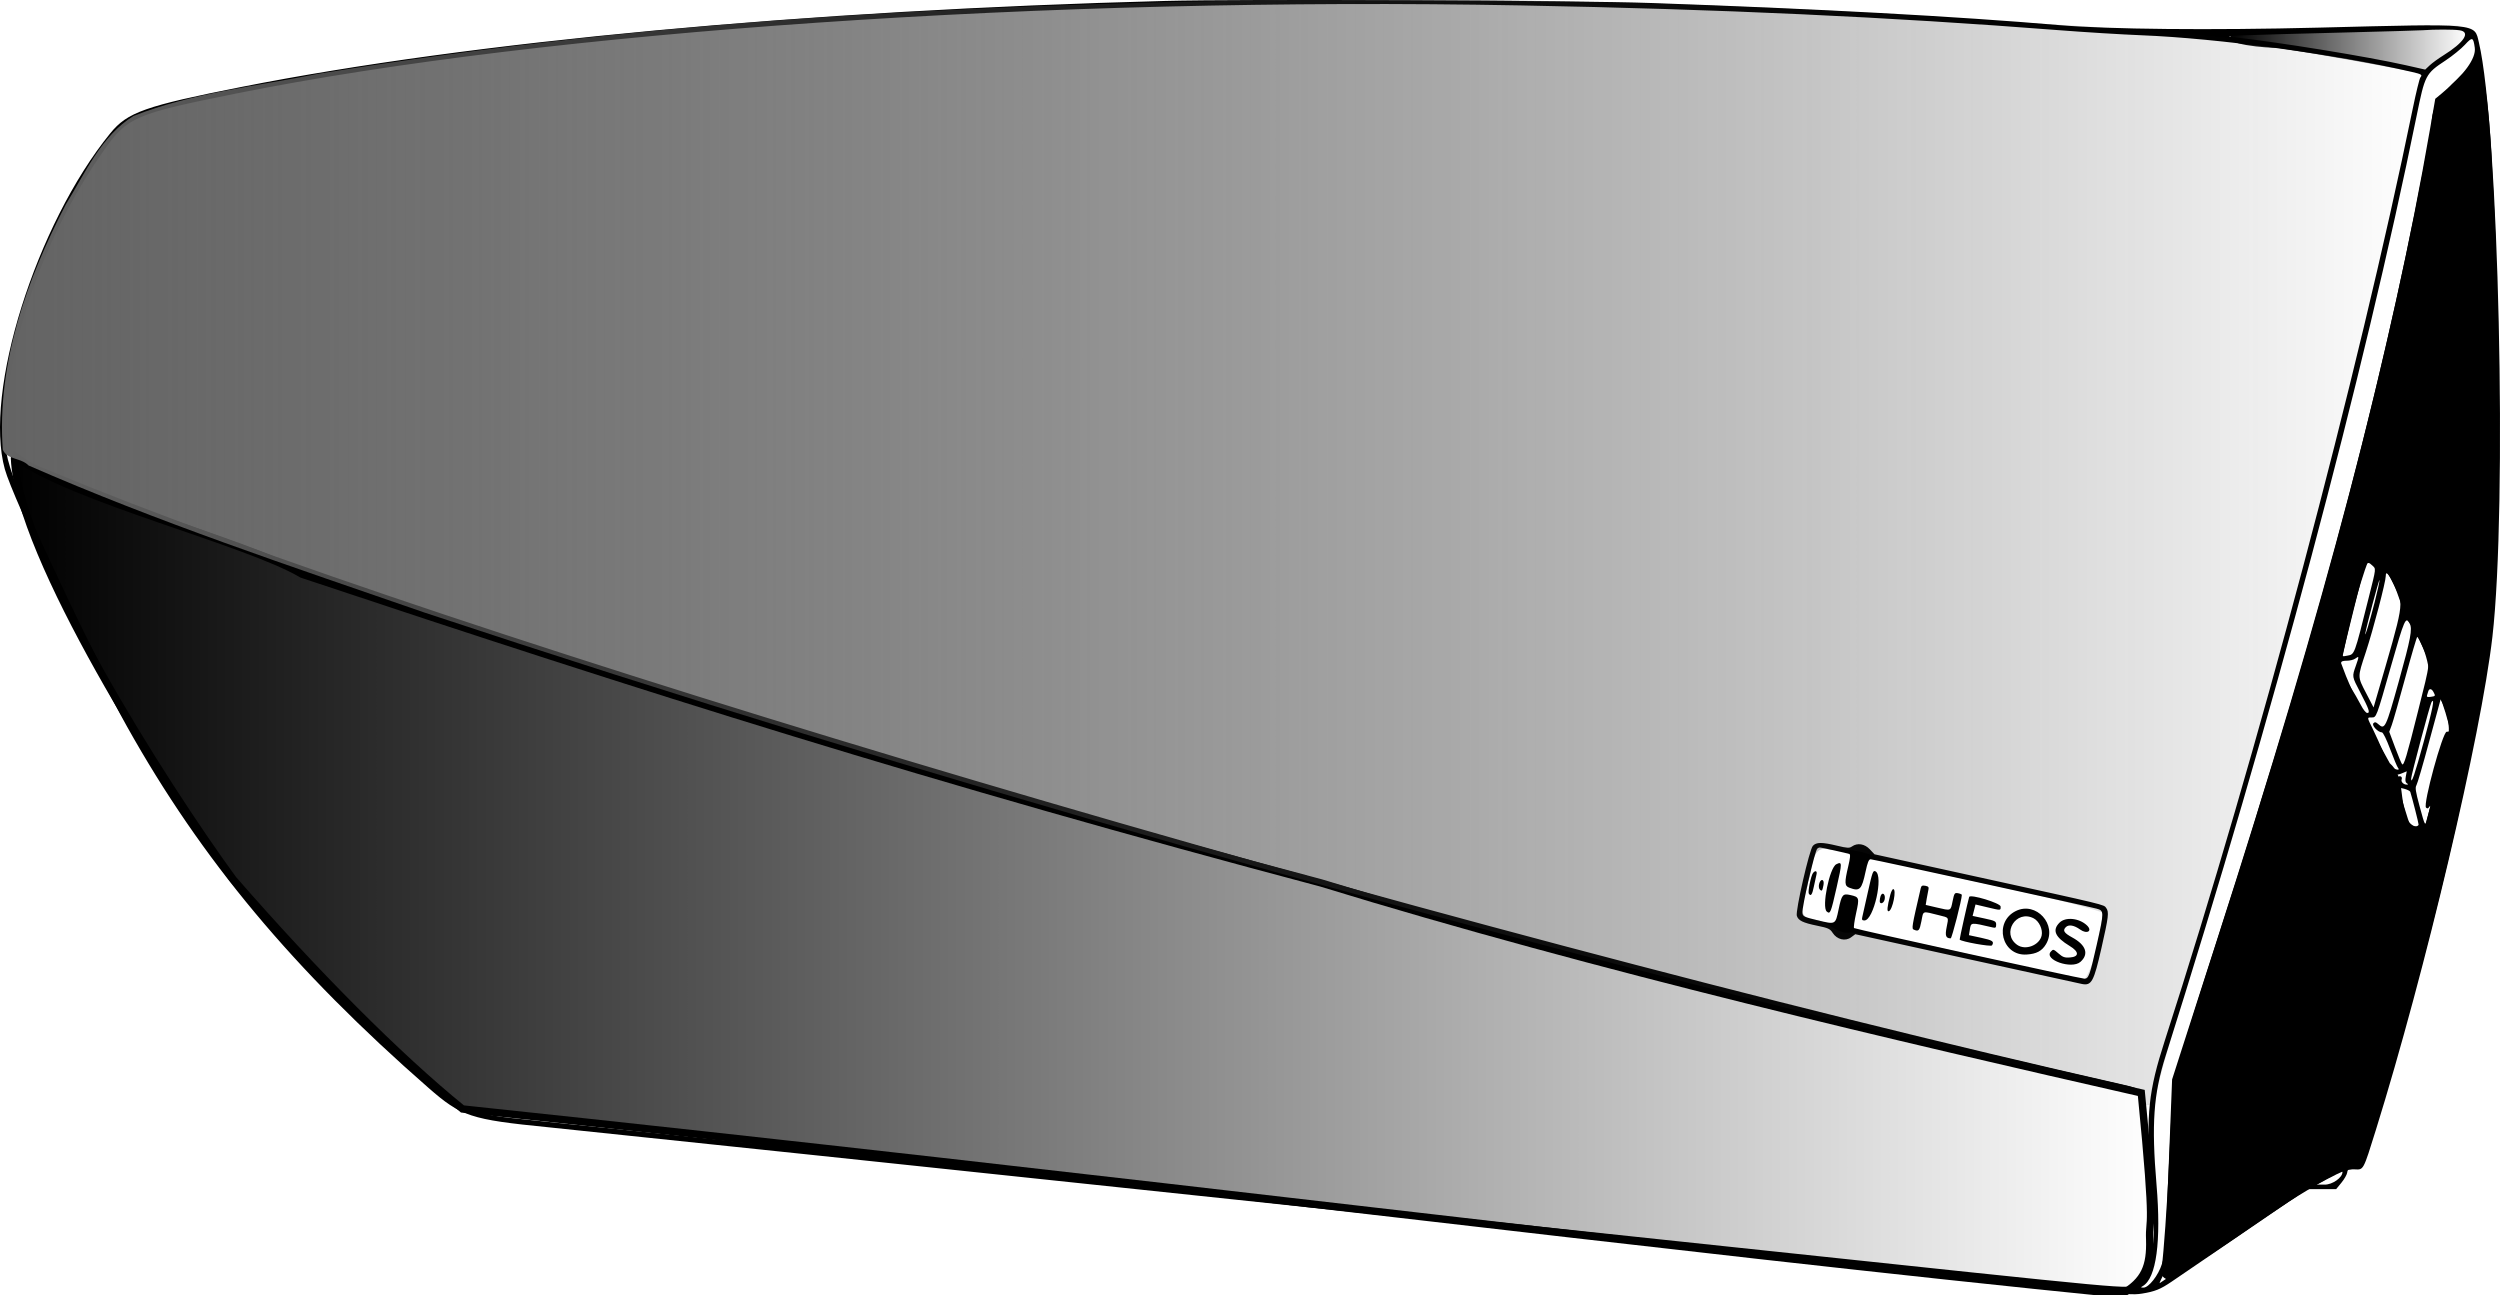
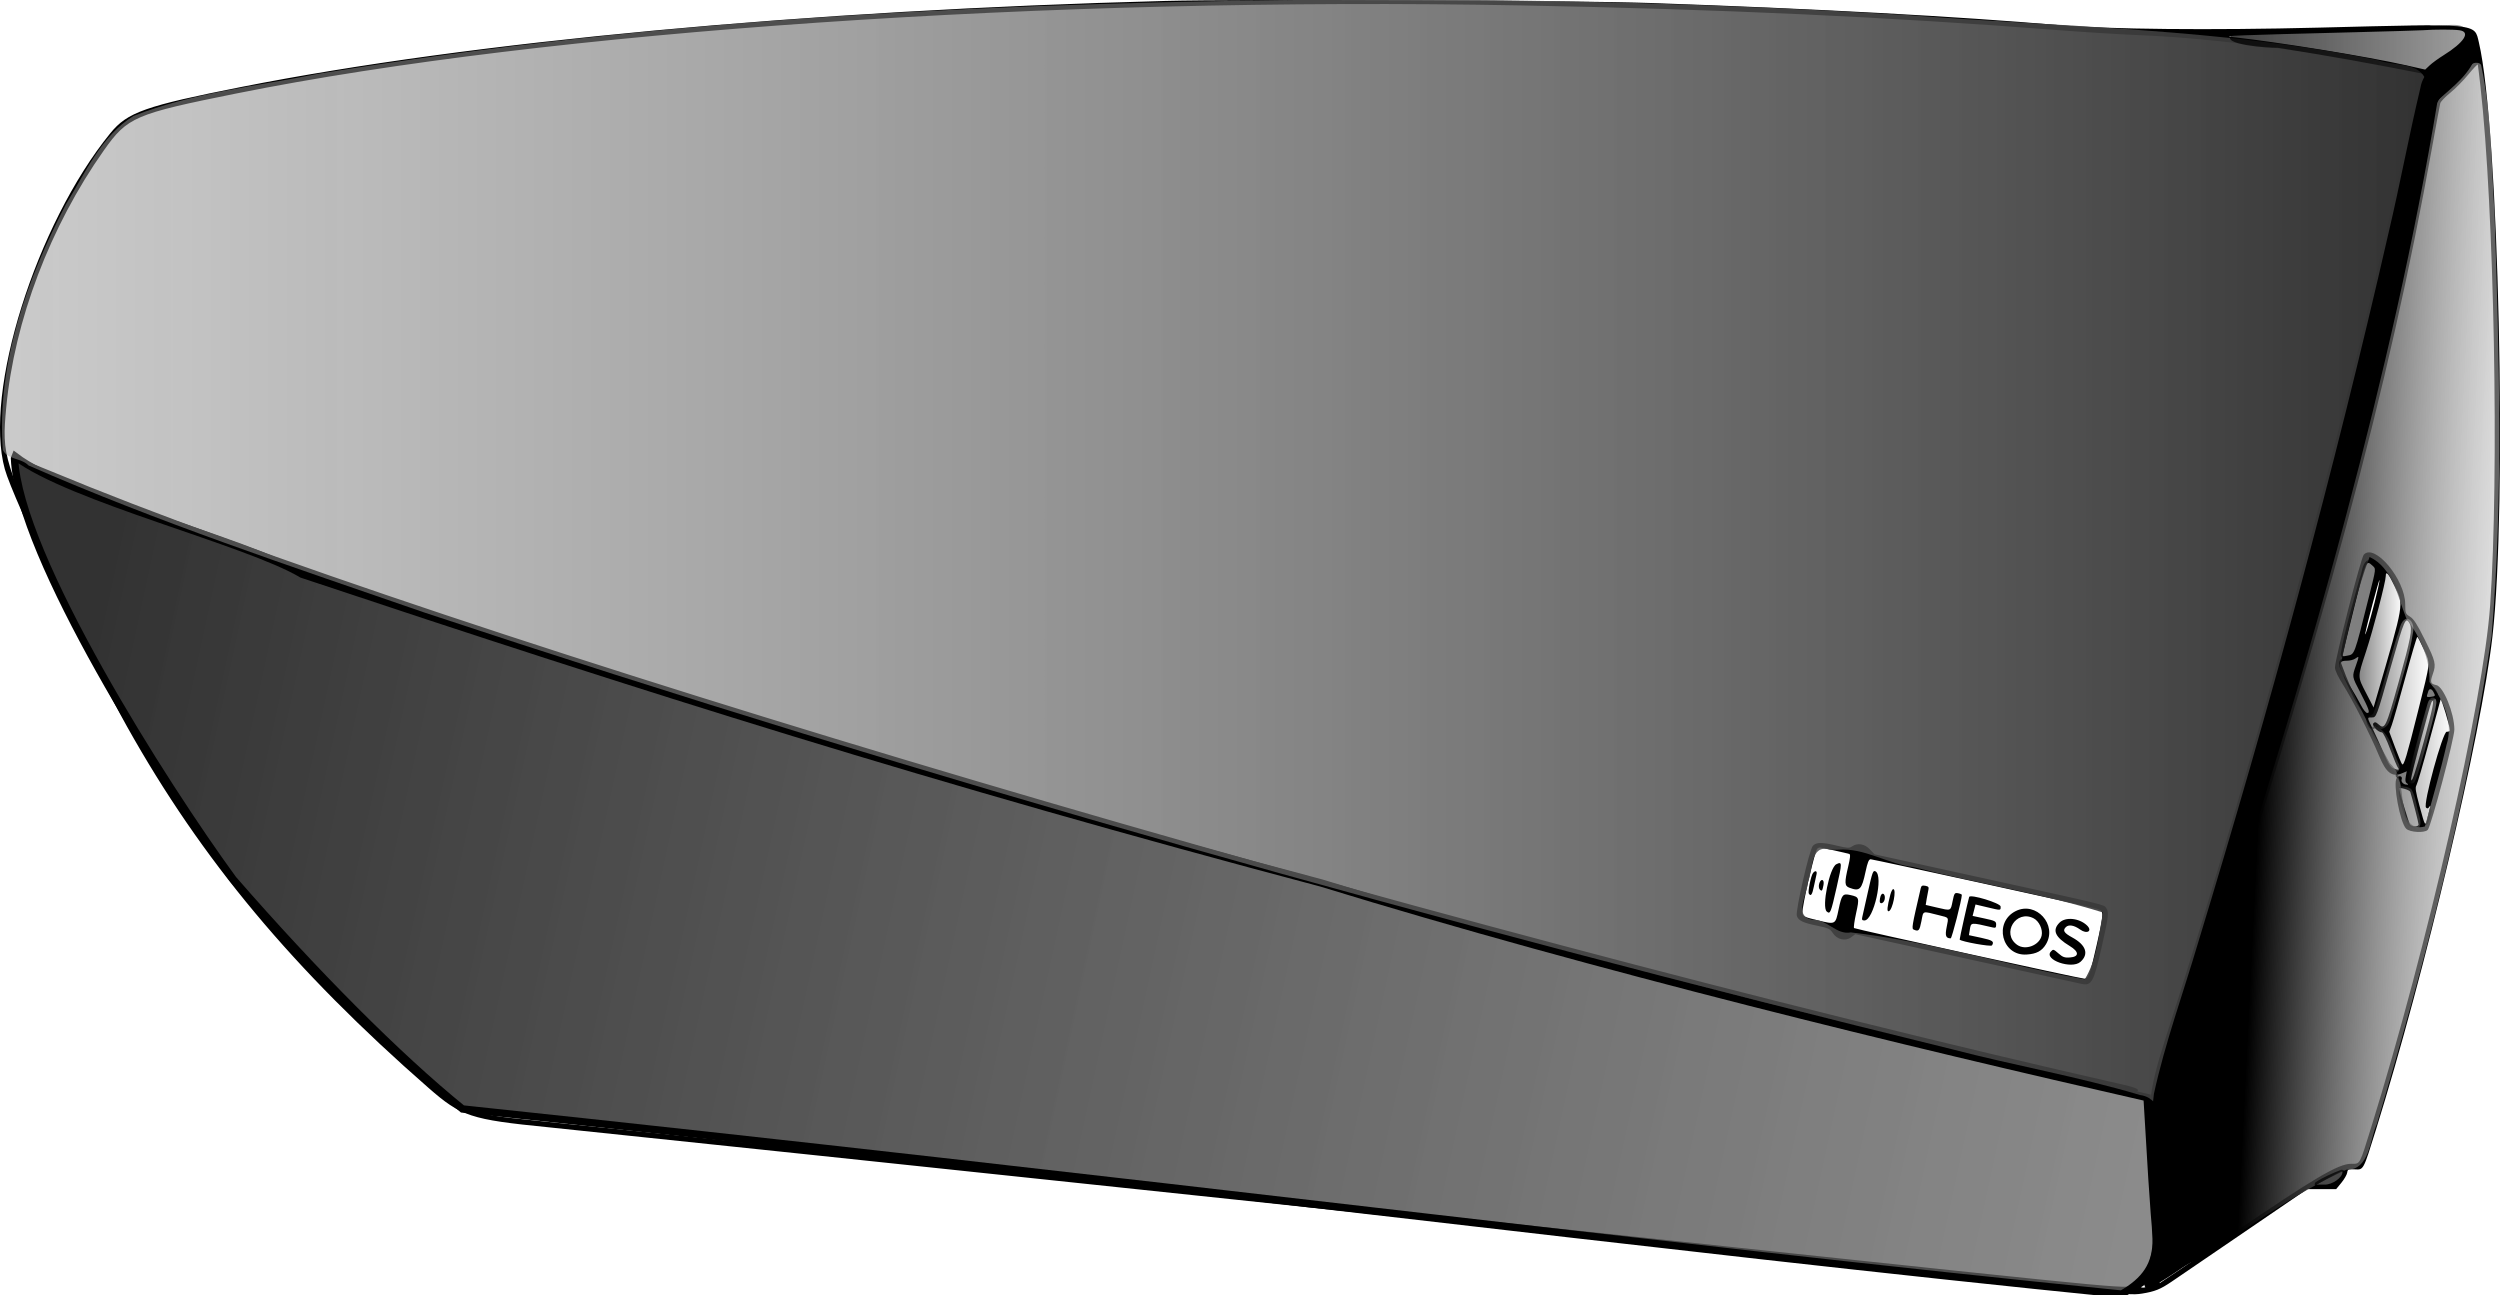
<svg xmlns="http://www.w3.org/2000/svg" xmlns:ns1="http://www.openswatchbook.org/uri/2009/osb" xmlns:xlink="http://www.w3.org/1999/xlink" id="svg" width="378.056" height="195.723" viewBox="0 0 378.056 195.723" version="1.1">
  <defs id="defs7">
+     <linearGradient id="linearGradient883">
+       <stop id="stop879" offset="0" style="stop-color:#000000;stop-opacity:1;" />
+       <stop id="stop881" offset="1" style="stop-color:#c8c8c8;stop-opacity:0.5" />
+     </linearGradient>
+     <linearGradient id="linearGradient877">
+       <stop id="stop873" offset="0" style="stop-color:#323232;stop-opacity:1" />
+       <stop id="stop875" offset="1" style="stop-color:#646464;stop-opacity:0.75" />
+     </linearGradient>
+     <linearGradient id="linearGradient918">
+       <stop style="stop-color:#000000;stop-opacity:0.5" offset="0" id="stop914" />
+       <stop style="stop-color:#000000;stop-opacity:0;" offset="1" id="stop916" />
+     </linearGradient>
+     <linearGradient id="linearGradient852">
+       <stop style="stop-color:#000000;stop-opacity:1;" offset="0" id="stop848" />
+       <stop style="stop-color:#c8c8c8;stop-opacity:1" offset="1" id="stop850" />
+     </linearGradient>
    <linearGradient id="linearGradient5725">
-       <stop id="stop5721" offset="0" style="stop-color:#646464;stop-opacity:1" />
-       <stop id="stop5723" offset="1" style="stop-color:#000000;stop-opacity:0;" />
+       <stop id="stop5721" offset="0" style="stop-color:#969696;stop-opacity:0.5" />
+       <stop id="stop5723" offset="1" style="stop-color:#323232;stop-opacity:1" />
    </linearGradient>
    <linearGradient id="linearGradient5395">
      <stop style="stop-color:#000000;stop-opacity:1;" offset="0" id="stop5391" />
-       <stop style="stop-color:#000000;stop-opacity:0;" offset="1" id="stop5393" />
+       <stop style="stop-color:#000000;stop-opacity:0.507" offset="1" id="stop5393" />
    </linearGradient>
    <linearGradient id="1000">
-       <stop style="stop-color:#000000;stop-opacity:1;" offset="0" id="stop5381" />
-       <stop style="stop-color:#000000;stop-opacity:0;" offset="1" id="stop5383" />
+       <stop style="stop-color:#323232;stop-opacity:1" offset="0" id="stop5381" />
+       <stop style="stop-color:#646464;stop-opacity:1" offset="1" id="stop5383" />
    </linearGradient>
    <linearGradient id="linearGradient5353" ns1:paint="solid">
      <stop style="stop-color:#000000;stop-opacity:1;" offset="0" id="stop5351" />
    </linearGradient>
    <pattern patternUnits="userSpaceOnUse" width="10.914" height="10.54" patternTransform="matrix(0.2645833,0,0,0.2645833,170.1467,105.5383)" id="pattern6470">
      <rect id="rect2980" y="-5.6843419e-014" x="0" height="10.54" width="10.914" style="fill:url(#pattern2993);fill-opacity:1;stroke:none;stroke-width:1" />
    </pattern>
    <pattern patternTransform="translate(-1.03531e-5,-7.2988435e-6)" id="pattern2993" xlink:href="#pattern2977" />
    <pattern patternUnits="userSpaceOnUse" width="10.914" height="10.54" patternTransform="translate(202.291,496.8041)" id="pattern2977">
      <path d="M 5.457,0.201 C 2.435,0.978 0,3.797 0,6.617 c 0,2.82 2.435,4.526 5.457,3.725 3.022,-0.802 5.457,-3.752 5.457,-6.571 0,-2.819 -2.435,-4.345 -5.457,-3.57 z" id="path530" />
    </pattern>
    <pattern patternUnits="userSpaceOnUse" width="38.282" height="27.327" patternTransform="matrix(0.2645833,0,0,0.2645833,151.0245,124.1646)" id="pattern6444">
      <path style="stroke-width:1" d="m 38.282,11.862 c 0,-2.948 -2.435,-5.974 -5.457,-6.725 -3.022,-0.75 -5.457,0.957 -5.457,3.932 0,2.974 2.435,6.079 5.457,6.829 3.023,0.75 5.457,-1.086 5.457,-4.036 z" id="path60" />
      <path style="stroke-width:1" d="m 18.218,20.243 c 0,2.975 2.35,6.053 5.372,6.881 3.022,0.828 5.457,-0.957 5.457,-3.932 0,-2.975 -2.435,-5.924 -5.457,-6.777 -3.022,-0.853 -5.372,0.853 -5.372,3.828 z" id="path110" />
      <path style="stroke-width:1" d="m 9.234,3.998 c 0,2.949 2.394,6.106 5.373,6.933 2.981,0.827 5.458,-0.853 5.458,-3.828 0,-2.975 -2.477,-6.027 -5.458,-6.881 C 11.628,-0.631 9.234,1.049 9.234,3.998 Z" id="path136" />
      <path style="stroke-width:1" d="m 0,14.812 c 0,2.974 2.435,6.156 5.457,7.087 3.022,0.931 5.457,-0.802 5.457,-3.776 0,-2.975 -2.435,-5.976 -5.457,-6.933 C 2.435,10.233 0,11.836 0,14.812 Z" id="path718" />
    </pattern>
    <linearGradient xlink:href="#linearGradient5725" id="linearGradient5379" x1="0.299" y1="83.519" x2="366.663" y2="83.519" gradientUnits="userSpaceOnUse" />
-     <linearGradient xlink:href="#1000" id="linearGradient5387" x1="1.63" y1="132.205" x2="325.779" y2="132.205" gradientUnits="userSpaceOnUse" />
+     <linearGradient xlink:href="#linearGradient877" id="linearGradient5387" x1="9.025" y1="113.191" x2="322.258" y2="180.797" gradientUnits="userSpaceOnUse" />
    <linearGradient xlink:href="#linearGradient5395" id="linearGradient5397" x1="337.214" y1="7.438" x2="373.21" y2="7.438" gradientUnits="userSpaceOnUse" />
+     <linearGradient xlink:href="#linearGradient883" id="linearGradient854" x1="342.671" y1="99.739" x2="377.94" y2="101.499" gradientUnits="userSpaceOnUse" />
+     <linearGradient xlink:href="#linearGradient918" id="linearGradient920" x1="356.449" y1="96.734" x2="363.334" y2="96.734" gradientUnits="userSpaceOnUse" />
+     <linearGradient xlink:href="#linearGradient918" id="linearGradient942" x1="360.968" y1="106.015" x2="367.523" y2="106.015" gradientUnits="userSpaceOnUse" />
+     <linearGradient xlink:href="#linearGradient852" id="linearGradient944" x1="357.827" y1="101.941" x2="364.957" y2="101.941" gradientUnits="userSpaceOnUse" />
+     <linearGradient xlink:href="#linearGradient918" id="linearGradient946" x1="364.988" y1="115.318" x2="370.745" y2="115.318" gradientUnits="userSpaceOnUse" />
+     <linearGradient xlink:href="#linearGradient852" id="linearGradient948" x1="364.132" y1="111.992" x2="368.432" y2="111.992" gradientUnits="userSpaceOnUse" />
+     <linearGradient xlink:href="#1000" id="linearGradient950" x1="358.55" y1="113.258" x2="362.863" y2="113.258" gradientUnits="userSpaceOnUse" />
+     <linearGradient xlink:href="#1000" id="linearGradient952" x1="362.737" y1="122.112" x2="366.028" y2="122.112" gradientUnits="userSpaceOnUse" />
  </defs>
  <path style="fill:#000000;fill-rule:evenodd;stroke:none;fill-opacity:1;stroke-opacity:1;stroke-width:0.5;stroke-miterlimit:4;stroke-dasharray:none;stroke-linecap:round;stroke-linejoin:round" d="M 176.13,0.146 C 122.08,1.555 71.23,6.29 36.513,13.147 c -14.556,2.876 -17.246,3.824 -19.822,6.992 -11.25,13.834 -19.198,39.13 -15.963,50.804 1.233,4.45 12.67,28.544 18.468,38.906 11.273,20.147 25.152,36.782 45.61,54.668 4.94,4.319 6.354,4.784 18.096,5.949 10.186,1.011 219.351,23.14 231.602,24.503 7.162,0.796 8.119,0.863 9.425,0.65 1.948,-0.317 2.755,-0.642 4.458,-1.795 0.869,-0.588 5.84,-3.978 11.046,-7.533 l 9.465,-6.464 h 2.189 2.189 l 0.796,-0.971 c 0.437,-0.534 0.831,-1.22 0.874,-1.524 0.071,-0.507 0.166,-0.548 1.145,-0.498 1.348,0.068 1.268,0.217 3.182,-5.924 7.492,-24.035 15.915,-59.67 17.634,-74.605 2.268,-19.711 0.964,-77.113 -2.042,-89.876 -0.693,-2.944 0.144,-2.867 -24.243,-2.251 -16.303,0.412 -31.738,0.261 -39.278,-0.384 -15.431,-1.321 -36.447,-2.46 -61.512,-3.335 -11.681,-0.407 -61.902,-0.621 -73.702,-0.313 m 53.875,0.674 c 30.196,0.571 55.664,1.742 81.226,3.736 3.973,0.31 9.662,0.661 12.641,0.779 11.524,0.458 29.262,2.862 40.825,5.534 1.519,0.351 1.656,0.44 1.318,0.847 -0.135,0.163 -0.652,2.273 -1.147,4.689 -8.31,40.502 -23.488,97.556 -37.502,140.961 -2.469,7.649 -2.836,11.097 -2.169,20.429 0.199,2.794 0.419,5.892 0.489,6.885 0.293,4.194 -1.019,8.62 -2.827,9.537 -1.425,0.723 2.272,1.065 -60.462,-5.592 -31.617,-3.356 -69.879,-7.416 -85.026,-9.023 -34.415,-3.652 -90.347,-9.539 -96.501,-10.157 -10.793,-1.085 -10.76,-1.069 -20.542,-10.03 -23.541,-21.567 -36.041,-38.936 -51.018,-70.897 -8.867,-18.921 -9.055,-19.525 -8.365,-26.904 1.227,-13.12 6.653,-27.399 14.78,-38.898 3.544,-5.013 4.659,-5.491 19.998,-8.575 C 82.9,4.656 158.551,-0.531 230.005,0.82 m 141.917,3.755 c 1.755,0.241 0.729,1.837 -2.451,3.814 -0.745,0.463 -1.664,1.133 -2.041,1.488 l -0.687,0.647 -2.966,-0.669 c -5.708,-1.287 -18.972,-3.444 -26.135,-4.251 -1.72,-0.194 -0.123,-0.257 18.51,-0.731 5.091,-0.129 9.662,-0.264 10.158,-0.299 1.937,-0.136 4.613,-0.135 5.612,10e-4 m 2.32,2.649 c 0.218,1.595 -1.605,4.107 -5.036,6.94 l -0.941,0.777 -0.8,4.625 c -5.847,33.797 -15.832,71.767 -32.35,123.015 -2.181,6.766 -4.569,14.182 -5.306,16.478 l -1.339,4.177 -0.424,10.835 c -0.601,15.394 -0.602,15.404 -1.117,17.072 -0.529,1.714 -1.993,3.587 -2.794,3.575 -0.437,-0.006 -0.447,-0.03 -0.098,-0.234 2.049,-1.194 2.8,-6.738 2.077,-15.334 -0.774,-9.204 -0.46,-13.668 1.372,-19.462 16.143,-51.076 29.967,-102.845 37.959,-142.154 1.264,-6.218 1.354,-6.39 4.37,-8.386 1.052,-0.697 2.37,-1.765 2.929,-2.374 1.125,-1.227 1.274,-1.182 1.498,0.45 m 0.852,5.786 c 2.088,18.499 2.844,58.93 1.469,78.555 -1.004,14.332 -9.484,51.544 -17.979,78.894 -1.817,5.85 -1.642,5.53 -3.023,5.53 -1.946,0 -5.571,2.137 -17.877,10.537 -6.061,4.137 -11.057,7.522 -11.102,7.522 -0.045,0 0.21,-0.578 0.566,-1.285 0.957,-1.897 1.079,-3.135 1.572,-15.983 0.561,-14.625 0.258,-12.596 3.275,-21.897 19.623,-60.496 29.22,-96.042 35.772,-132.505 0.624,-3.477 1.19,-6.524 1.257,-6.772 0.066,-0.249 0.744,-0.956 1.506,-1.573 0.762,-0.617 2.001,-1.871 2.752,-2.786 0.752,-0.916 1.389,-1.58 1.417,-1.475 0.028,0.105 0.206,1.562 0.395,3.238 m -372.497,56.715 c 0.248,0.746 22.036,9.329 39.785,15.672 66.052,23.608 180.887,56.475 272.711,78.054 7.624,1.792 8.215,1.892 8.215,1.392 0,-0.208 -0.725,-0.475 -2.201,-0.81 -105.154,-23.891 -253.287,-67.741 -313.364,-92.761 -4.327,-1.802 -5.332,-2.104 -5.146,-1.547 m 354.862,14.148 c -0.441,0.474 -4.371,15.86 -4.36,17.072 0.004,0.442 0.456,1.4 1.259,2.665 1.421,2.239 4.119,7.572 5.429,10.73 1.049,2.527 1.957,3.222 3.417,2.612 l 0.754,-0.315 -0.152,0.807 c -0.107,0.574 -0.061,0.864 0.161,1.005 0.256,0.162 0.249,0.198 -0.038,0.201 -0.469,0.004 -0.883,-0.435 -0.746,-0.792 0.188,-0.489 -0.416,-0.661 -0.744,-0.212 -0.599,0.819 0.5,6.745 1.421,7.667 0.563,0.563 2.764,0.688 3.267,0.186 0.498,-0.498 4.041,-13.856 4.03,-15.193 -0.021,-2.481 -1.653,-6.488 -2.732,-6.704 -0.878,-0.176 -0.964,-0.436 -0.541,-1.635 0.534,-1.513 0.435,-1.948 -1.187,-5.21 -1.162,-2.338 -1.684,-3.153 -2.24,-3.499 -0.692,-0.431 -0.726,-0.518 -0.734,-1.894 -0.023,-3.763 -4.619,-9.26 -6.264,-7.491 m 1.247,1.606 c 0.627,0.585 0.662,0.248 -0.508,4.914 -2.229,8.887 -2.096,8.53 -3.274,8.765 -0.72,0.144 -0.754,0.123 -0.619,-0.391 0.079,-0.298 0.872,-3.514 1.763,-7.145 1.665,-6.787 1.745,-6.974 2.638,-6.143 m 3.449,3.222 c 1.363,2.819 1.46,2.235 -2.766,16.724 l -0.454,1.558 -1.101,-2.122 c -1.347,-2.599 -1.344,-2.373 -0.082,-6.204 1.123,-3.408 3.028,-10.671 3.028,-11.544 0,-0.871 0.421,-0.385 1.375,1.588 m -3.047,2.341 c -0.767,3.003 -1.559,5.635 -1.414,4.699 0.16,-1.033 2.076,-8.22 2.14,-8.028 0.038,0.115 -0.288,1.613 -0.726,3.329 m 5.29,3.244 c 0.437,0.817 0.168,2.248 -1.654,8.789 -1.97,7.071 -2.099,7.336 -3.115,6.416 -0.351,-0.318 -0.496,-0.341 -0.717,-0.117 -0.303,0.308 0.698,1.378 1.289,1.378 0.174,0 0.694,1.059 1.246,2.538 0.521,1.395 1.054,2.665 1.183,2.821 0.3,0.361 -0.042,0.379 -0.784,0.041 -0.38,-0.173 -0.787,-0.845 -1.401,-2.314 -0.477,-1.138 -1.206,-2.753 -1.62,-3.588 -0.901,-1.814 -0.894,-1.755 -0.198,-1.755 0.751,0 0.692,0.154 2.963,-7.817 2.017,-7.081 2.207,-7.514 2.808,-6.392 m 2.136,3.919 c 1.007,2.259 1.074,1.548 -0.885,9.387 -1.701,6.806 -2.133,8.246 -2.395,7.978 -0.101,-0.105 -0.581,-1.251 -1.065,-2.549 l -0.88,-2.358 0.38,-1.028 c 0.209,-0.565 1.131,-3.795 2.049,-7.177 0.918,-3.383 1.732,-6.151 1.809,-6.152 0.077,0 0.521,0.854 0.987,1.899 m -10.272,2.456 c -0.595,1.694 -0.609,1.606 0.653,4.028 1.358,2.605 1.536,3.129 1.062,3.129 -0.195,0 -0.615,-0.523 -0.95,-1.184 -0.33,-0.651 -1.105,-1.997 -1.722,-2.991 -1.849,-2.976 -1.934,-3.726 -0.422,-3.726 0.464,0 1.041,-0.144 1.282,-0.32 0.602,-0.44 0.607,-0.386 0.097,1.064 m 11.733,3.982 c 0.326,0.608 0.314,0.629 -0.42,0.737 -0.465,0.068 -0.628,0.01 -0.564,-0.201 0.049,-0.162 0.137,-0.448 0.195,-0.634 0.146,-0.469 0.51,-0.424 0.789,0.098 m 2.486,5.789 c 0.003,0.134 -0.214,0.235 -0.483,0.225 -0.604,-0.022 -3.611,10.985 -3.131,11.465 0.186,0.186 0.313,0.163 0.483,-0.085 0.186,-0.27 0.208,-0.247 0.114,0.115 -0.065,0.248 -0.237,0.938 -0.382,1.532 -0.338,1.376 -0.331,1.385 -1.199,-1.814 -0.592,-2.184 -0.68,-2.774 -0.463,-3.124 0.146,-0.237 1.003,-3.174 1.902,-6.526 0.9,-3.352 1.686,-6.247 1.747,-6.434 0.096,-0.293 1.396,3.985 1.412,4.646 m -3.951,1.712 c -1.344,4.923 -1.913,6.588 -1.913,5.595 0,-0.479 2.853,-11.187 3.074,-11.54 0.56,-0.89 0.194,0.978 -1.161,5.945 m -2.04,7.605 c 0.353,1.153 1.255,4.703 1.255,4.942 0.001,0.156 -0.241,0.283 -0.536,0.283 -0.295,0 -0.638,-0.127 -0.762,-0.283 -0.169,-0.211 -1.636,-5.086 -1.636,-5.435 0,-0.269 1.589,0.198 1.679,0.493 m -90.343,8.159 c -0.528,0.567 -2.658,9.857 -2.427,10.585 0.228,0.717 0.911,1.051 3.055,1.491 1.706,0.35 1.969,0.472 2.374,1.1 0.646,1.003 1.909,1.302 2.779,0.658 l 0.634,-0.468 16.802,3.7 c 9.241,2.035 17.116,3.759 17.501,3.832 1.426,0.271 1.771,-0.368 2.912,-5.395 1.095,-4.821 1.174,-5.494 0.721,-6.113 -0.38,-0.521 0.203,-0.379 -18.779,-4.544 l -16.253,-3.566 -0.708,-0.753 c -0.785,-0.835 -1.871,-1.01 -2.694,-0.434 -0.396,0.278 -0.688,0.263 -2.251,-0.111 -2.314,-0.554 -3.137,-0.55 -3.666,0.018 m 3.17,0.683 c 1.147,0.251 2.201,0.498 2.343,0.548 0.184,0.064 0.138,0.592 -0.162,1.856 -0.586,2.473 -0.564,2.97 0.145,3.239 1.599,0.608 1.884,0.329 2.474,-2.432 0.301,-1.405 0.489,-1.862 0.765,-1.862 0.357,0 32.495,7.024 34.139,7.461 1.186,0.315 1.187,0.44 0.051,5.465 -1.056,4.672 -1.222,5.131 -1.862,5.134 -0.533,0.003 -34.649,-7.494 -34.835,-7.654 -0.086,-0.075 0.053,-1.084 0.308,-2.243 0.516,-2.342 0.483,-2.45 -0.85,-2.75 -1.174,-0.265 -1.322,-0.086 -1.797,2.176 -0.487,2.324 -0.437,2.298 -3.201,1.632 -2.025,-0.487 -2.21,-0.577 -2.271,-1.102 -0.098,-0.843 1.91,-9.513 2.255,-9.731 0.371,-0.236 0.085,-0.266 2.498,0.263 m 0.38,2.099 c -1.033,0.507 -2.246,6.494 -1.449,7.155 0.525,0.436 0.611,0.225 1.488,-3.641 0.855,-3.771 0.853,-3.952 -0.039,-3.514 m 4.777,4.174 c -0.407,1.823 -0.792,3.544 -0.857,3.823 -0.092,0.394 -0.02,0.508 0.322,0.508 1.397,0 2.926,-6.761 1.68,-7.428 -0.369,-0.197 -0.473,0.083 -1.145,3.097 m -8.311,-2.836 c -0.307,0.401 -0.801,2.826 -0.631,3.1 0.299,0.485 0.517,0.182 0.766,-1.069 0.142,-0.713 0.319,-1.526 0.394,-1.805 0.147,-0.548 -0.177,-0.686 -0.529,-0.226 m 0.927,1.653 c -0.082,0.325 -0.036,0.691 0.104,0.831 0.316,0.316 0.386,0.23 0.559,-0.678 0.174,-0.914 -0.437,-1.055 -0.663,-0.153 m 15.369,0.635 c -1.366,5.903 -1.402,6.118 -1.034,6.274 0.72,0.305 0.848,0.161 1.134,-1.281 0.328,-1.649 0.043,-1.554 2.692,-0.897 1.515,0.377 1.435,0.25 1.128,1.782 -0.265,1.318 -0.13,1.695 0.61,1.706 0.181,0.003 1.69,-5.887 1.684,-6.573 -10e-4,-0.078 -0.255,-0.191 -0.564,-0.25 -0.525,-0.1 -0.58,-0.02 -0.835,1.215 -0.31,1.502 -0.196,1.457 -2.405,0.941 l -1.658,-0.388 0.145,-0.913 c 0.08,-0.502 0.199,-1.128 0.264,-1.392 0.094,-0.378 -0.003,-0.501 -0.465,-0.59 -0.46,-0.087 -0.609,-0.009 -0.696,0.366 m -4.6,0.985 c -0.486,1.863 -0.553,2.603 -0.225,2.494 0.58,-0.193 1.204,-3.341 0.662,-3.341 -0.119,0 -0.316,0.381 -0.437,0.847 m -1.466,0.188 c -0.075,0.196 -0.137,0.548 -0.137,0.783 0,0.519 0.586,0.362 0.731,-0.197 0.205,-0.791 -0.317,-1.307 -0.594,-0.586 m 13.389,0.151 c -0.173,0.539 -1.479,6.397 -1.437,6.449 0.245,0.307 4.737,1.113 4.887,0.877 0.375,-0.59 0.111,-0.775 -1.653,-1.154 l -1.833,-0.393 0.13,-0.802 c 0.19,-1.169 0.062,-1.156 3.479,-0.362 0.42,0.097 0.508,0.022 0.508,-0.433 0,-0.504 -0.148,-0.582 -1.78,-0.933 l -1.781,-0.382 0.22,-0.864 0.219,-0.864 1.73,0.41 c 2.179,0.517 2.069,0.522 2.069,-0.101 0,-0.515 -4.607,-1.918 -4.758,-1.448 m 7.063,2.125 c -3.406,1.679 -2.139,6.822 1.623,6.582 1.495,-0.095 2.316,-0.532 2.93,-1.561 1.759,-2.946 -1.491,-6.53 -4.553,-5.021 m 2.691,1.106 c 0.824,0.426 1.409,1.685 1.208,2.598 -0.325,1.481 -2.445,2.296 -3.694,1.421 -2.449,-1.715 -0.173,-5.394 2.486,-4.019 m 3.911,0.652 c -1.143,1.143 -0.686,2.187 1.549,3.538 1.441,0.872 1.443,1.628 0.006,1.733 -0.777,0.056 -1.072,-0.049 -1.718,-0.617 -0.747,-0.656 -0.796,-0.668 -1.15,-0.277 -1.116,1.233 3.151,2.721 4.471,1.559 1.321,-1.163 0.859,-2.553 -1.225,-3.688 -1.263,-0.687 -1.493,-1.056 -0.978,-1.57 0.429,-0.429 1.246,-0.293 2.15,0.359 1.065,0.768 1.939,0.223 1.022,-0.636 -1.174,-1.1 -3.229,-1.299 -4.127,-0.401 m 42.786,37.721 c 0,0.837 -1.513,1.905 -2.69,1.899 l -1.26,-0.007 1.806,-1.005 c 1.77,-0.985 2.144,-1.14 2.144,-0.887" id="path0" />
-   <path style="fill:#000000;fill-opacity:1;stroke:none;stroke-width:0.249;stroke-linecap:round;stroke-linejoin:round;stroke-miterlimit:4;stroke-dasharray:none;stroke-dashoffset:0;stroke-opacity:1" d="m 373.768,9.751 c -2.421,2.808 -6.204,4.953 -6.031,9.146 -6.359,34.583 -15.287,68.599 -25.805,102.153 -4.266,14.206 -9.137,28.271 -13.312,42.475 -0.546,9.738 -0.8,19.541 -1.794,29.192 1.508,2.376 3.945,-1.302 5.594,-1.816 7.465,-4.638 14.36,-10.381 22.393,-14.015 3.538,0.095 3.526,-4.535 4.611,-6.895 7.218,-24.21 13.634,-48.758 17.353,-73.772 1.799,-21.173 1.146,-42.48 0.459,-63.693 -0.486,-7.535 -0.466,-15.279 -2.024,-22.631 -0.137,-0.526 -1.156,-0.502 -1.444,-0.143 z M 358.336,84.227 c 3.521,1.672 4.228,5.999 5.541,9.252 2.076,2.788 3.611,6.176 3.518,9.659 2.062,2.639 3.679,6.103 2.566,9.531 -0.943,4.14 -2.169,8.209 -3.263,12.31 -1.916,0.552 -2.939,-0.898 -3.097,-2.602 -0.643,-2.395 -0.183,-5.166 -2.213,-6.965 -2.714,-4.894 -5.482,-9.871 -7.363,-15.134 1.144,-5.399 2.358,-10.925 4.311,-16.052 z" id="path4593" />
-   <path style="fill:url(#linearGradient5387);fill-opacity:1;stroke:#000000;stroke-width:1.12;stroke-linecap:round;stroke-linejoin:miter;stroke-miterlimit:4;stroke-dasharray:none;stroke-dashoffset:0;stroke-opacity:1" d="m 2.195,69.321 c 0.639,14.772 22.628,49.384 33.051,63.641 12.299,14.14 24.986,26.885 34.689,34.738 102.069,10.782 181.353,21.044 250.916,28.004 3.486,-1.992 4.357,-4.233 4.237,-8.233 -0.15,-3.824 0.919,0.063 -1.276,-22.196 -35.855,-8.167 -82.174,-18.887 -124.018,-31.751 C 141.053,117.949 97.208,104.033 45.67,86.831 37.309,81.865 10.564,75.322 2.31,69.027 Z" id="path6389" />
-   <path style="fill:url(#linearGradient5379);fill-opacity:1;stroke:none;stroke-width:0.249;stroke-linecap:round;stroke-linejoin:round;stroke-miterlimit:4;stroke-dasharray:none;stroke-dashoffset:0;stroke-opacity:1;opacity:1;fill-rule:nonzero" d="M 205.69,-0.082 C 153.001,0.224 100.138,2.65 48.075,11.168 38.743,13.036 29.08,14.029 20.18,17.539 15.297,20.555 12.861,26.205 9.949,30.924 4.058,42.271 -0.51,55.033 0.42,67.983 1.044,69.553 3.186,69.201 4.319,70.391 23.83,78.942 44.091,85.672 64.209,92.638 140.211,117.881 217.369,139.584 295.139,158.657 c 9.444,2.472 19.123,4.14 28.467,6.934 -0.463,1.827 2.235,2.132 2.301,0.301 3.834,-15.348 9.32,-30.285 13.482,-45.581 C 349.782,84.457 358.918,48.192 366.663,11.702 365.396,9.381 361.89,9.966 359.712,9.133 336.193,4.315 312.078,4.114 288.222,2.262 260.745,0.61 233.216,-0.138 205.69,-0.082 Z M 277.961,128.494 c 4.025,-0.314 7.453,2.158 11.395,2.624 9.486,2.455 19.391,3.987 28.655,6.869 -0.625,3.401 -0.927,7.176 -2.749,10.118 -11.829,-2.147 -23.432,-5.718 -35.379,-7.106 -2.209,0.438 -3.637,-2.08 -5.887,-1.912 -2.849,-0.638 -0.671,-3.829 -0.607,-5.661 0.815,-1.883 0.301,-5.837 3.351,-4.932 0.407,0 0.813,0 1.22,0 z" id="path5349" />
-   <path style="fill:url(#linearGradient5397);fill-opacity:1;stroke:none;stroke-width:0.249;stroke-linecap:round;stroke-linejoin:round;stroke-miterlimit:4;stroke-dasharray:none;stroke-dashoffset:0;stroke-opacity:1" d="m 367.301,3.842 c -8.382,0.199 -21.366,0.741 -29.723,1.4 -2.103,1.485 5.519,2.047 6.86,1.986 7.321,1.145 14.621,2.467 21.851,3.895 2.549,-1.444 5.948,-2.923 6.921,-5.89 -0.26,-2.566 -4.398,-0.906 -5.909,-1.391 z" id="path5389" />
+   <path style="fill:url(#linearGradient854);fill-opacity:1;stroke:none;stroke-width:0.249;stroke-linecap:round;stroke-linejoin:round;stroke-miterlimit:4;stroke-dasharray:none;stroke-dashoffset:0;stroke-opacity:1" d="m 373.768,9.751 c -2.421,2.808 -6.204,4.953 -6.031,9.146 -6.359,34.583 -15.287,68.599 -25.805,102.153 -4.266,14.206 -9.137,28.271 -13.312,42.475 -0.546,9.738 -1.064,20.774 -2.058,30.424 3.092,-1.849 4.209,-2.974 5.858,-3.488 7.465,-4.638 14.36,-9.941 22.393,-13.575 3.538,0.095 3.526,-4.535 4.611,-6.895 7.218,-24.21 13.634,-48.758 17.353,-73.772 1.799,-21.173 1.146,-42.48 0.459,-63.693 -0.486,-7.535 -0.466,-15.279 -2.024,-22.631 -0.137,-0.526 -1.156,-0.502 -1.444,-0.143 z M 358.336,84.227 c 3.521,1.672 4.228,5.999 5.541,9.252 2.076,2.788 3.611,6.176 3.518,9.659 2.062,2.639 3.679,6.103 2.566,9.531 -0.943,4.14 -2.169,8.209 -3.263,12.31 -1.916,0.552 -2.939,-0.898 -3.097,-2.602 -0.643,-2.395 -0.183,-5.166 -2.213,-6.965 -2.714,-4.894 -5.482,-9.871 -7.363,-15.134 1.144,-5.399 2.358,-10.925 4.311,-16.052 z" id="path4593" />
+   <path style="fill:url(#linearGradient5387);fill-opacity:1;stroke:#000000;stroke-width:1.12;stroke-linecap:round;stroke-linejoin:miter;stroke-miterlimit:4;stroke-dasharray:none;stroke-dashoffset:0;stroke-opacity:1" d="m 2.195,69.321 c 0.639,14.772 22.628,49.384 33.051,63.641 12.299,14.14 24.986,26.885 34.689,34.738 102.069,10.782 181.353,21.044 250.916,28.004 3.486,-1.992 5.325,-4.409 5.206,-8.409 -0.15,-3.824 -0.088,0.88 -1.364,-21.316 -35.855,-8.167 -83.055,-19.591 -124.898,-32.455 C 141.053,117.949 97.208,104.033 45.67,86.831 37.309,81.865 10.564,75.322 2.31,69.027 Z" id="path6389" />
+   <path style="opacity:1;fill:url(#linearGradient5379);fill-opacity:1;fill-rule:nonzero;stroke:none;stroke-width:0.249;stroke-linecap:round;stroke-linejoin:round;stroke-miterlimit:4;stroke-dasharray:none;stroke-dashoffset:0;stroke-opacity:1" d="M 205.69,-0.082 C 153.001,0.224 100.138,2.65 48.075,11.168 38.743,13.036 29.08,14.029 20.18,17.539 15.297,20.555 12.861,26.205 9.949,30.924 4.058,42.271 -0.51,55.033 0.42,67.983 1.044,69.553 3.186,69.201 4.319,70.391 23.83,78.942 44.091,85.672 64.209,92.638 140.211,117.881 217.369,139.584 295.139,158.657 c 9.444,2.472 19.123,4.14 28.467,6.934 2.301,0.301 2.235,2.132 2.301,0.301 3.834,-15.348 9.32,-30.285 13.482,-45.581 C 349.782,84.457 358.918,48.192 366.663,11.702 365.396,9.381 361.89,9.966 359.712,9.133 336.193,4.315 312.078,4.114 288.222,2.262 260.745,0.61 233.216,-0.138 205.69,-0.082 Z M 277.961,128.494 c 4.025,-0.314 7.453,2.158 11.395,2.624 9.486,2.455 19.391,3.987 28.655,6.869 -0.625,3.401 -0.927,7.176 -2.749,10.118 -11.829,-2.147 -23.432,-5.718 -35.379,-7.106 -2.209,0.438 -3.637,-2.08 -5.887,-1.912 -2.849,-0.638 -0.671,-3.829 -0.607,-5.661 0.815,-1.883 0.301,-5.837 3.351,-4.932 z" id="path5349" />
+   <path style="fill:url(#linearGradient5397);fill-opacity:1;stroke:none;stroke-width:0.249;stroke-linecap:round;stroke-linejoin:round;stroke-miterlimit:4;stroke-dasharray:none;stroke-dashoffset:0;stroke-opacity:1;opacity:0.75" d="m 367.301,3.842 c -8.382,0.199 -21.366,0.741 -29.723,1.4 -2.103,1.485 5.519,2.047 6.86,1.986 7.321,1.145 14.621,2.467 21.851,3.895 2.549,-1.444 5.948,-2.923 6.921,-5.89 -0.26,-2.566 -4.398,-0.906 -5.909,-1.391 z" id="path5389" />
+   <path style="opacity:1;fill:#000000;fill-opacity:1;stroke:none;stroke-width:0.333;stroke-linecap:round;stroke-linejoin:miter;stroke-miterlimit:4;stroke-dasharray:none;stroke-dashoffset:0;stroke-opacity:1" d="m 373.72,5.741 c -1.275,0.461 -2.059,1.698 -3.209,2.39 -1.826,1.339 -4.07,2.674 -4.481,5.109 -1.739,7.267 -3.089,14.618 -4.807,21.889 -8.254,36.142 -17.993,71.946 -28.813,107.407 -2.248,7.616 -4.99,15.103 -6.689,22.872 -0.995,7.693 0.383,15.445 0.442,23.113 -0.023,2.081 -1.316,3.827 -1.897,5.743 0.109,0.932 1.174,0.424 1.404,-0.153 0.918,-1.064 1.58,-2.333 1.569,-3.772 0.965,-8.972 1.277,-18.012 1.645,-27.012 9.122,-28.42 18.346,-56.827 25.98,-85.693 5.48,-20.607 10.279,-41.412 13.763,-62.455 2.272,-2.055 5.085,-4.055 5.904,-7.172 0.071,-0.718 0.315,-2.275 -0.812,-2.265 z" id="path858" />
+   <path style="opacity:1;fill:url(#linearGradient920);fill-opacity:1;stroke:none;stroke-width:0.333;stroke-linecap:round;stroke-linejoin:miter;stroke-miterlimit:4;stroke-dasharray:none;stroke-dashoffset:0;stroke-opacity:1" d="m 360.842,86.528 c -0.887,0.319 -0.446,1.511 -0.795,2.214 -0.969,4.435 -2.462,8.715 -3.593,13.103 -0.086,1.642 1.011,3.091 1.737,4.489 0.188,0.716 1.245,0.899 1.327,0.037 1.294,-4.588 2.827,-9.129 3.755,-13.81 0.328,-2.111 -0.719,-4.173 -1.891,-5.845 -0.144,-0.133 -0.342,-0.218 -0.541,-0.188 z" id="path912" />
+   <path style="opacity:0.5;fill:#000000;fill-opacity:1;stroke:none;stroke-width:0.333;stroke-linecap:round;stroke-linejoin:miter;stroke-miterlimit:4;stroke-dasharray:none;stroke-dashoffset:0;stroke-opacity:1" d="m 357.982,84.754 c -0.833,0.562 -0.754,1.831 -1.15,2.692 -1.025,3.82 -2.216,7.624 -2.881,11.524 0.205,1.117 1.813,0.58 2.227,-0.146 1.208,-2.761 1.664,-5.797 2.488,-8.687 0.231,-1.357 0.866,-2.71 0.808,-4.087 -0.281,-0.544 -0.781,-1.378 -1.493,-1.297 z" id="path922" />
+   <path style="opacity:0.5;fill:#000000;fill-opacity:1;stroke:none;stroke-width:0.333;stroke-linecap:round;stroke-linejoin:miter;stroke-miterlimit:4;stroke-dasharray:none;stroke-dashoffset:0;stroke-opacity:1" d="m 356.191,99.234 c -0.747,0.281 -1.579,0.181 -2.286,0.527 -0.573,0.876 0.361,1.913 0.592,2.782 0.965,1.89 1.693,4.024 3.214,5.548 0.759,0.446 1.106,-0.641 0.677,-1.149 -0.614,-1.761 -1.999,-3.336 -1.997,-5.259 -0.002,-0.718 1.165,-2.354 -0.2,-2.449 z" id="path924" />
+   <path style="opacity:0.5;fill:url(#linearGradient944);fill-opacity:1;stroke:none;stroke-width:0.333;stroke-linecap:round;stroke-linejoin:miter;stroke-miterlimit:4;stroke-dasharray:none;stroke-dashoffset:0;stroke-opacity:1" d="m 363.881,93.566 c -1.021,0.411 -0.98,1.844 -1.406,2.711 -1.235,3.865 -2.135,7.86 -3.594,11.64 -0.362,0.375 -1.217,0.35 -1.026,1.108 0.083,0.621 0.68,1.829 1.359,1.023 0.072,-0.689 0.601,0.389 1.048,0.149 1.249,-0.409 1.272,-2.079 1.739,-3.11 1.081,-3.844 2.327,-7.674 2.933,-11.627 0.104,-0.727 -0.138,-1.886 -1.054,-1.892 z" id="path926" />
+   <path style="opacity:0.5;fill:url(#linearGradient950);fill-opacity:1;stroke:none;stroke-width:0.333;stroke-linecap:round;stroke-linejoin:miter;stroke-miterlimit:4;stroke-dasharray:none;stroke-dashoffset:0;stroke-opacity:1" d="m 359,109.803 c -1.019,0.405 -0.016,1.555 0.204,2.201 0.918,1.551 1.422,3.483 2.875,4.638 0.859,0.369 0.947,-0.791 0.583,-1.298 -0.678,-1.569 -1.028,-3.387 -2.201,-4.678 -0.42,-0.355 -0.864,-0.883 -1.46,-0.864 z" id="path928" />
+   <path style="opacity:0.5;fill:url(#linearGradient942);fill-opacity:1;stroke:none;stroke-width:0.333;stroke-linecap:round;stroke-linejoin:miter;stroke-miterlimit:4;stroke-dasharray:none;stroke-dashoffset:0;stroke-opacity:1" d="m 365.47,96.284 c -0.82,0.464 -0.693,1.702 -1.086,2.48 -1.138,4.01 -2.309,8.029 -3.416,12.02 0.57,1.607 1.076,3.315 1.924,4.807 0.828,0.631 1.262,-0.681 1.395,-1.293 1.161,-4.307 2.348,-8.621 3.222,-12.996 0.127,-1.682 -0.588,-3.362 -1.435,-4.778 -0.145,-0.172 -0.374,-0.289 -0.602,-0.24 z" id="path930" />
+   <path style="opacity:0.5;fill:url(#linearGradient946);fill-opacity:1;stroke:none;stroke-width:0.333;stroke-linecap:round;stroke-linejoin:miter;stroke-miterlimit:4;stroke-dasharray:none;stroke-dashoffset:0;stroke-opacity:1" d="m 368.924,105.886 c -0.742,0.601 -0.64,1.8 -1.017,2.638 -0.881,3.637 -2.195,7.171 -2.919,10.841 0.225,1.792 0.697,3.58 1.321,5.268 1.018,0.621 1.117,-0.973 1.348,-1.61 0.258,-0.518 -0.198,-0.89 -0.364,-1.275 0.299,-2.949 1.256,-5.848 2.096,-8.71 0.325,-0.795 0.465,-1.817 1.264,-2.243 0.343,-1.235 -0.363,-2.533 -0.659,-3.727 -0.204,-0.454 -0.371,-1.36 -1.071,-1.181 z" id="path932" />
+   <path style="opacity:0.5;fill:url(#linearGradient952);fill-opacity:1;stroke:none;stroke-width:0.333;stroke-linecap:round;stroke-linejoin:miter;stroke-miterlimit:4;stroke-dasharray:none;stroke-dashoffset:0;stroke-opacity:1" d="m 362.937,118.918 c -0.506,0.91 0.093,2.094 0.225,3.086 0.437,1.183 0.575,3.131 2.136,3.333 1.117,-0.122 0.669,-1.552 0.482,-2.252 -0.39,-1.247 -0.467,-2.675 -1.164,-3.786 -0.494,-0.277 -1.119,-0.494 -1.679,-0.381 z" id="path934" />
+   <path style="opacity:0.5;fill:#000000;fill-opacity:1;stroke:none;stroke-width:0.333;stroke-linecap:round;stroke-linejoin:miter;stroke-miterlimit:4;stroke-dasharray:none;stroke-dashoffset:0;stroke-opacity:1" d="m 363.457,116.455 c -0.682,-0.058 -1.765,0.812 -0.793,1.284 0.195,0.407 0.462,1.46 1.208,1.195 0.54,-0.459 0.416,-1.493 0.214,-2.15 -0.128,-0.218 -0.379,-0.342 -0.629,-0.329 z" id="path936" />
+   <path style="opacity:0.5;fill:url(#linearGradient948);fill-opacity:1;stroke:none;stroke-width:0.042;stroke-linecap:round;stroke-linejoin:miter;stroke-miterlimit:4;stroke-dasharray:none;stroke-dashoffset:0;stroke-opacity:1" d="m 367.777,105.512 c -0.395,0.106 -0.558,0.531 -0.67,0.883 -0.54,1.768 -1.007,3.557 -1.489,5.341 -0.485,1.845 -0.985,3.687 -1.412,5.547 -0.06,0.34 -0.168,0.76 0.1,1.042 0.237,0.259 0.689,0.176 0.852,-0.124 0.288,-0.519 0.437,-1.102 0.623,-1.663 0.679,-2.238 1.29,-4.497 1.883,-6.759 0.274,-1.099 0.575,-2.196 0.746,-3.317 0.049,-0.302 0.047,-0.687 -0.243,-0.872 -0.111,-0.081 -0.256,-0.099 -0.389,-0.078 z" id="path938" />
+   <path style="opacity:0.5;fill:#000000;fill-opacity:1;stroke:none;stroke-width:0.042;stroke-linecap:round;stroke-linejoin:miter;stroke-miterlimit:4;stroke-dasharray:none;stroke-dashoffset:0;stroke-opacity:1" d="m 367.493,103.738 c -0.372,0.007 -0.656,0.324 -0.745,0.666 -0.09,0.299 -0.237,0.595 -0.234,0.913 0.031,0.376 0.424,0.617 0.78,0.579 0.346,-0.031 0.705,-0.056 1.026,-0.197 0.32,-0.146 0.442,-0.555 0.301,-0.867 -0.179,-0.427 -0.425,-0.91 -0.897,-1.063 -0.075,-0.022 -0.153,-0.032 -0.23,-0.029 z" id="path940" />
+   <path style="opacity:0.717;fill:#000000;fill-opacity:1;stroke:none;stroke-width:0.235;stroke-linecap:round;stroke-linejoin:miter;stroke-miterlimit:4;stroke-dasharray:none;stroke-dashoffset:0;stroke-opacity:1" d="m 354.034,176.9 c -1.331,0.53 -2.693,1.1 -3.884,1.896 -0.436,0.615 0.411,1.046 0.936,0.836 1.176,-0.091 2.356,-0.485 3.124,-1.427 0.474,-0.363 0.709,-1.332 -0.176,-1.306 z" id="path956" />
</svg>
